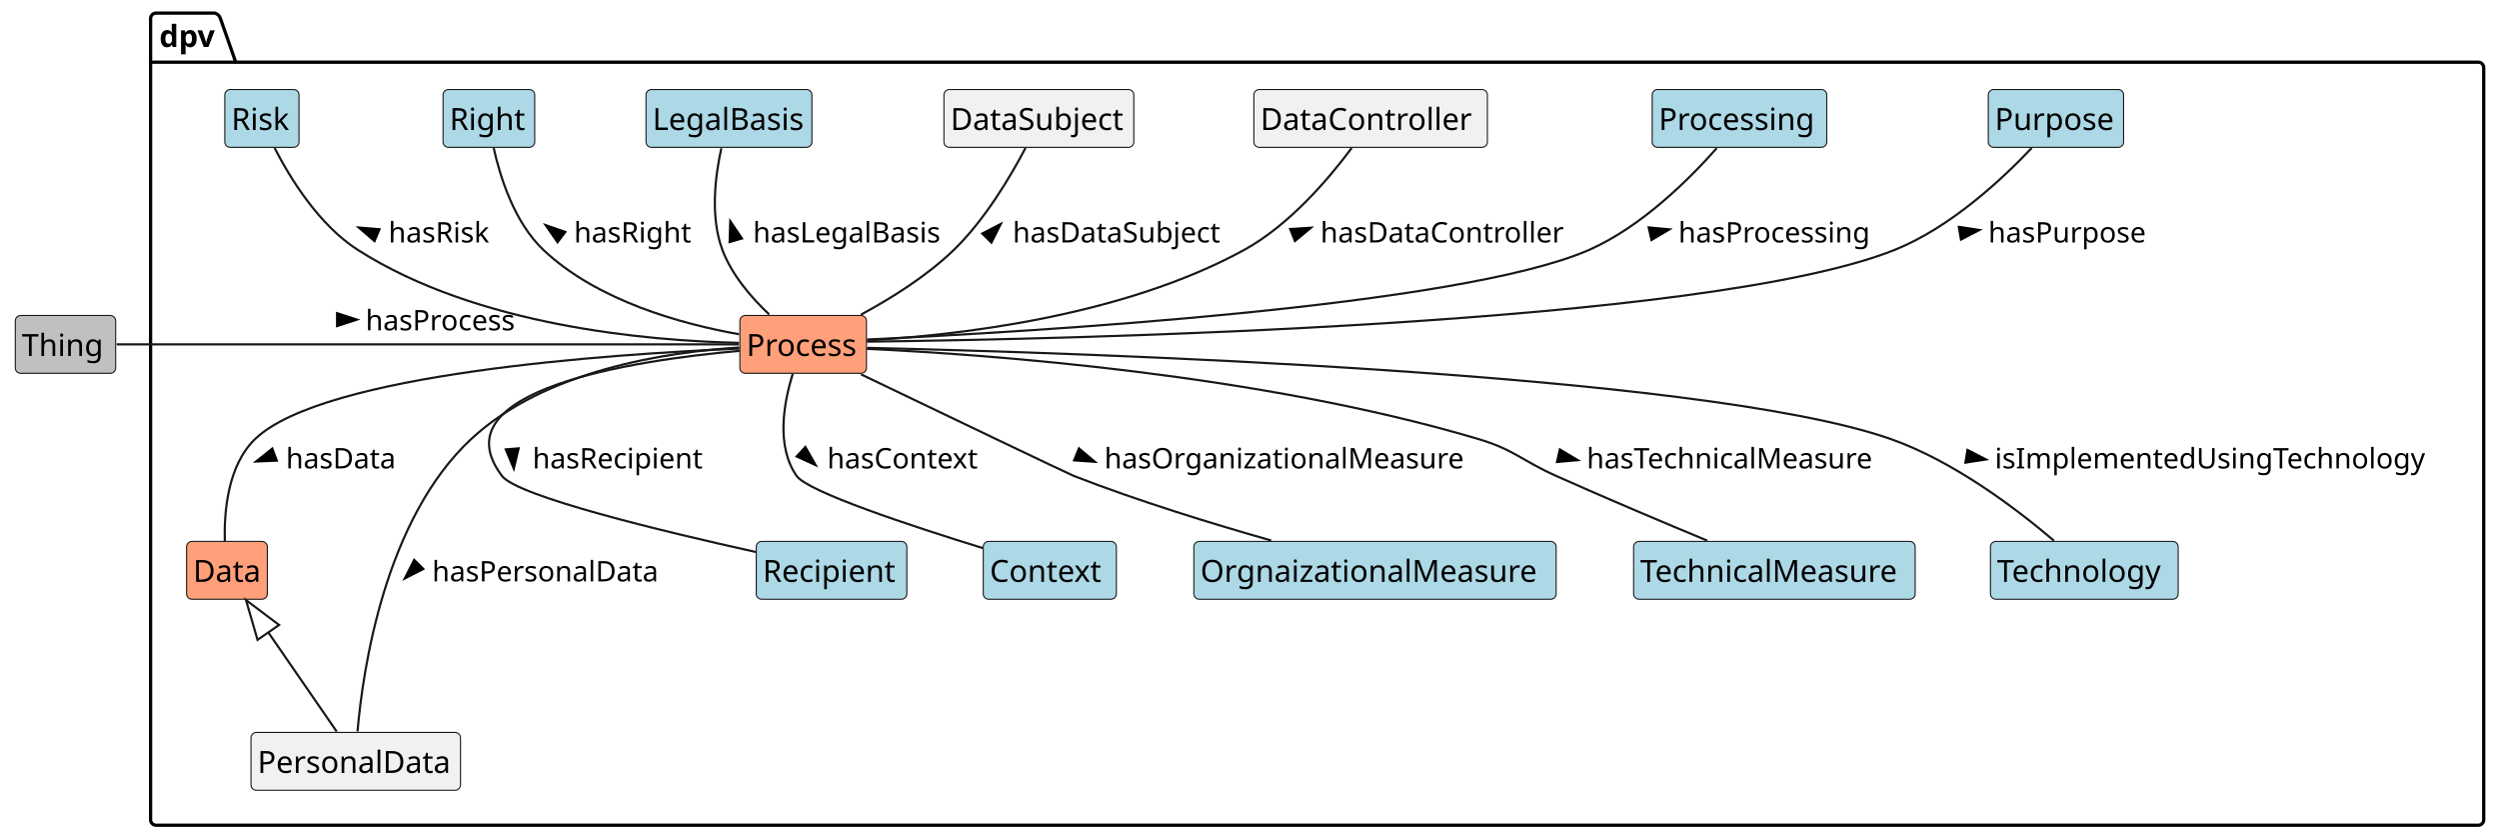
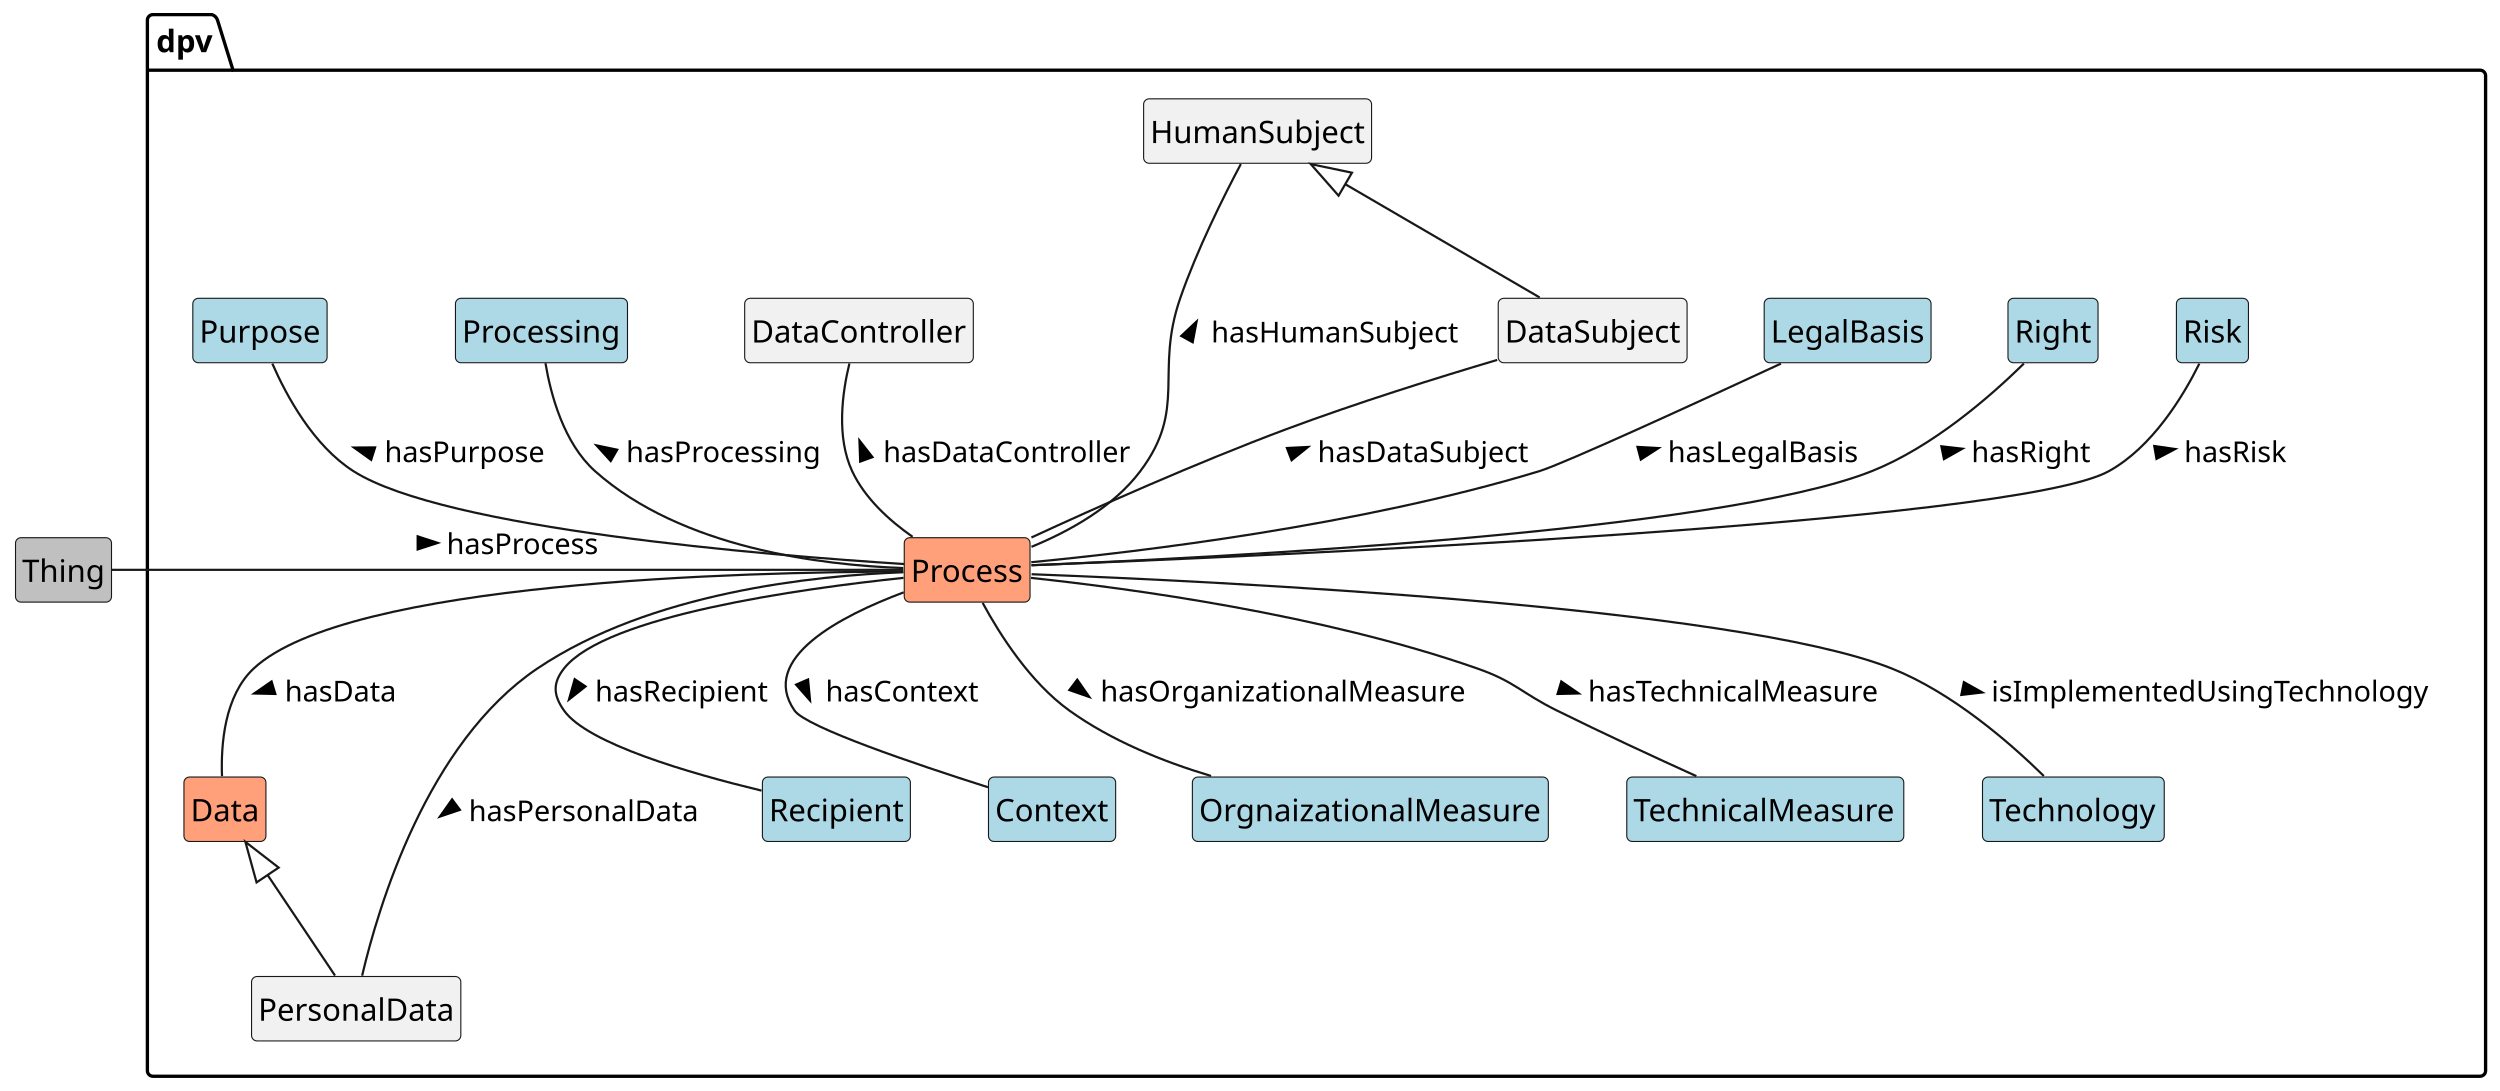
- <svg xmlns="http://www.w3.org/2000/svg" contentStyleType="text/css" height="384px" preserveAspectRatio="none" style="width:1145px;height:384px;background:#FFFFFF;" version="1.1" viewBox="0 0 1145 384" width="1145px" zoomAndPan="magnify">
+ <svg xmlns="http://www.w3.org/2000/svg" contentStyleType="text/css" height="492px" preserveAspectRatio="none" style="width:1128px;height:492px;background:#FFFFFF;" version="1.1" viewBox="0 0 1128 492" width="1128px" zoomAndPan="magnify">
  <defs />
  <g>
    <g id="cluster_dpv">
-       <path d="M71.5,6 L98.5,6 A3.75,3.75 0 0 1 101,8.5 L108,28.488 L1135.5,28.488 A2.5,2.5 0 0 1 1138,30.988 L1138,375.45 A2.5,2.5 0 0 1 1135.5,377.95 L71.5,377.95 A2.5,2.5 0 0 1 69,375.45 L69,8.5 A2.5,2.5 0 0 1 71.5,6 " fill="none" style="stroke:#000000;stroke-width:1.5;" />
-       <line style="stroke:#000000;stroke-width:1.5;" x1="69" x2="108" y1="28.488" y2="28.488" />
-       <text fill="#000000" font-family="sans-serif" font-size="14" font-weight="bold" lengthAdjust="spacing" textLength="26" x="73" y="21.535">dpv</text>
+       <path d="M69,6.602 L95.644,6.602 A3.75,3.75 0 0 1 98.144,9.102 L105.144,31.67 L1119,31.67 A2.5,2.5 0 0 1 1121.5,34.17 L1121.5,483.102 A2.5,2.5 0 0 1 1119,485.602 L69,485.602 A2.5,2.5 0 0 1 66.5,483.102 L66.5,9.102 A2.5,2.5 0 0 1 69,6.602 " fill="none" style="stroke:#000000;stroke-width:1.5;" />
+       <line style="stroke:#000000;stroke-width:1.5;" x1="66.5" x2="105.144" y1="31.67" y2="31.67" />
+       <text fill="#000000" font-family="sans-serif" font-size="14" font-weight="bold" lengthAdjust="spacing" textLength="25.644" x="70.5" y="23.568">dpv</text>
    </g>
    <g id="elem_Process">
-       <rect codeLine="9" fill="#FFA07A" height="26.488" id="Process" rx="2.5" ry="2.5" style="stroke:#181818;stroke-width:0.5;" width="58" x="339" y="144.49" />
-       <text fill="#000000" font-family="sans-serif" font-size="14" lengthAdjust="spacing" textLength="52" x="342" y="163.025">Process</text>
+       <rect codeLine="9" fill="#FFA07A" height="29.068" id="Process" rx="2.5" ry="2.5" style="stroke:#181818;stroke-width:0.5;" width="56.75" x="408" y="242.602" />
+       <text fill="#000000" font-family="sans-serif" font-size="14" lengthAdjust="spacing" textLength="50.75" x="411" y="262.568">Process</text>
    </g>
    <g id="elem_Data">
-       <rect codeLine="10" fill="#FFA07A" height="26.488" id="Data" rx="2.5" ry="2.5" style="stroke:#181818;stroke-width:0.5;" width="37" x="85.5" y="247.97" />
-       <text fill="#000000" font-family="sans-serif" font-size="14" lengthAdjust="spacing" textLength="31" x="88.5" y="266.505">Data</text>
+       <rect codeLine="10" fill="#FFA07A" height="29.068" id="Data" rx="2.5" ry="2.5" style="stroke:#181818;stroke-width:0.5;" width="36.982" x="83" y="350.602" />
+       <text fill="#000000" font-family="sans-serif" font-size="14" lengthAdjust="spacing" textLength="30.982" x="86" y="370.568">Data</text>
    </g>
    <g id="elem_PersonalData">
-       <rect codeLine="11" fill="#F1F1F1" height="26.488" id="PersonalData" rx="2.5" ry="2.5" style="stroke:#181818;stroke-width:0.5;" width="96" x="115" y="335.46" />
-       <text fill="#000000" font-family="sans-serif" font-size="14" lengthAdjust="spacing" textLength="90" x="118" y="353.995">PersonalData</text>
+       <rect codeLine="11" fill="#F1F1F1" height="29.068" id="PersonalData" rx="2.5" ry="2.5" style="stroke:#181818;stroke-width:0.5;" width="94.424" x="113.5" y="440.602" />
+       <text fill="#000000" font-family="sans-serif" font-size="14" lengthAdjust="spacing" textLength="88.424" x="116.5" y="460.568">PersonalData</text>
    </g>
    <g id="elem_Purpose">
-       <rect codeLine="12" fill="#ADD8E6" height="26.488" id="Purpose" rx="2.5" ry="2.5" style="stroke:#181818;stroke-width:0.5;" width="62" x="911" y="41" />
-       <text fill="#000000" font-family="sans-serif" font-size="14" lengthAdjust="spacing" textLength="56" x="914" y="59.535">Purpose</text>
+       <rect codeLine="12" fill="#ADD8E6" height="29.068" id="Purpose" rx="2.5" ry="2.5" style="stroke:#181818;stroke-width:0.5;" width="60.586" x="87" y="134.602" />
+       <text fill="#000000" font-family="sans-serif" font-size="14" lengthAdjust="spacing" textLength="54.586" x="90" y="154.568">Purpose</text>
    </g>
    <g id="elem_DataController">
-       <rect codeLine="13" fill="#F1F1F1" height="26.488" id="DataController" rx="2.5" ry="2.5" style="stroke:#181818;stroke-width:0.5;" width="107" x="574.5" y="41" />
-       <text fill="#000000" font-family="sans-serif" font-size="14" lengthAdjust="spacing" textLength="101" x="577.5" y="59.535">DataController</text>
+       <rect codeLine="13" fill="#F1F1F1" height="29.068" id="DataController" rx="2.5" ry="2.5" style="stroke:#181818;stroke-width:0.5;" width="103.16" x="336" y="134.602" />
+       <text fill="#000000" font-family="sans-serif" font-size="14" lengthAdjust="spacing" textLength="97.16" x="339" y="154.568">DataController</text>
+     </g>
+     <g id="elem_HumanSubject">
+       <rect codeLine="14" fill="#F1F1F1" height="29.068" id="HumanSubject" rx="2.5" ry="2.5" style="stroke:#181818;stroke-width:0.5;" width="102.852" x="516" y="44.602" />
+       <text fill="#000000" font-family="sans-serif" font-size="14" lengthAdjust="spacing" textLength="96.852" x="519" y="64.568">HumanSubject</text>
    </g>
    <g id="elem_DataSubject">
-       <rect codeLine="14" fill="#F1F1F1" height="26.488" id="DataSubject" rx="2.5" ry="2.5" style="stroke:#181818;stroke-width:0.5;" width="87" x="432.5" y="41" />
-       <text fill="#000000" font-family="sans-serif" font-size="14" lengthAdjust="spacing" textLength="81" x="435.5" y="59.535">DataSubject</text>
+       <rect codeLine="15" fill="#F1F1F1" height="29.068" id="DataSubject" rx="2.5" ry="2.5" style="stroke:#181818;stroke-width:0.5;" width="85.212" x="676" y="134.602" />
+       <text fill="#000000" font-family="sans-serif" font-size="14" lengthAdjust="spacing" textLength="79.212" x="679" y="154.568">DataSubject</text>
    </g>
    <g id="elem_Recipient">
-       <rect codeLine="15" fill="#ADD8E6" height="26.488" id="Recipient" rx="2.5" ry="2.5" style="stroke:#181818;stroke-width:0.5;" width="69" x="346.5" y="247.97" />
-       <text fill="#000000" font-family="sans-serif" font-size="14" lengthAdjust="spacing" textLength="63" x="349.5" y="266.505">Recipient</text>
+       <rect codeLine="16" fill="#ADD8E6" height="29.068" id="Recipient" rx="2.5" ry="2.5" style="stroke:#181818;stroke-width:0.5;" width="66.76" x="344" y="350.602" />
+       <text fill="#000000" font-family="sans-serif" font-size="14" lengthAdjust="spacing" textLength="60.76" x="347" y="370.568">Recipient</text>
    </g>
    <g id="elem_Context">
-       <rect codeLine="16" fill="#ADD8E6" height="26.488" id="Context" rx="2.5" ry="2.5" style="stroke:#181818;stroke-width:0.5;" width="61" x="450.5" y="247.97" />
-       <text fill="#000000" font-family="sans-serif" font-size="14" lengthAdjust="spacing" textLength="55" x="453.5" y="266.505">Context</text>
+       <rect codeLine="17" fill="#ADD8E6" height="29.068" id="Context" rx="2.5" ry="2.5" style="stroke:#181818;stroke-width:0.5;" width="57.38" x="446" y="350.602" />
+       <text fill="#000000" font-family="sans-serif" font-size="14" lengthAdjust="spacing" textLength="51.38" x="449" y="370.568">Context</text>
    </g>
    <g id="elem_Risk">
-       <rect codeLine="17" fill="#ADD8E6" height="26.488" id="Risk" rx="2.5" ry="2.5" style="stroke:#181818;stroke-width:0.5;" width="34" x="103" y="41" />
-       <text fill="#000000" font-family="sans-serif" font-size="14" lengthAdjust="spacing" textLength="28" x="106" y="59.535">Risk</text>
+       <rect codeLine="18" fill="#ADD8E6" height="29.068" id="Risk" rx="2.5" ry="2.5" style="stroke:#181818;stroke-width:0.5;" width="32.502" x="982" y="134.602" />
+       <text fill="#000000" font-family="sans-serif" font-size="14" lengthAdjust="spacing" textLength="26.502" x="985" y="154.568">Risk</text>
    </g>
    <g id="elem_OrgnaizationalMeasure">
-       <rect codeLine="18" fill="#ADD8E6" height="26.488" id="OrgnaizationalMeasure" rx="2.5" ry="2.5" style="stroke:#181818;stroke-width:0.5;" width="166" x="547" y="247.97" />
-       <text fill="#000000" font-family="sans-serif" font-size="14" lengthAdjust="spacing" textLength="160" x="550" y="266.505">OrgnaizationalMeasure</text>
+       <rect codeLine="19" fill="#ADD8E6" height="29.068" id="OrgnaizationalMeasure" rx="2.5" ry="2.5" style="stroke:#181818;stroke-width:0.5;" width="160.615" x="538" y="350.602" />
+       <text fill="#000000" font-family="sans-serif" font-size="14" lengthAdjust="spacing" textLength="154.615" x="541" y="370.568">OrgnaizationalMeasure</text>
    </g>
    <g id="elem_TechnicalMeasure">
-       <rect codeLine="19" fill="#ADD8E6" height="26.488" id="TechnicalMeasure" rx="2.5" ry="2.5" style="stroke:#181818;stroke-width:0.5;" width="129" x="748.5" y="247.97" />
-       <text fill="#000000" font-family="sans-serif" font-size="14" lengthAdjust="spacing" textLength="123" x="751.5" y="266.505">TechnicalMeasure</text>
+       <rect codeLine="20" fill="#ADD8E6" height="29.068" id="TechnicalMeasure" rx="2.5" ry="2.5" style="stroke:#181818;stroke-width:0.5;" width="124.986" x="734" y="350.602" />
+       <text fill="#000000" font-family="sans-serif" font-size="14" lengthAdjust="spacing" textLength="118.986" x="737" y="370.568">TechnicalMeasure</text>
    </g>
    <g id="elem_Right">
-       <rect codeLine="20" fill="#ADD8E6" height="26.488" id="Right" rx="2.5" ry="2.5" style="stroke:#181818;stroke-width:0.5;" width="42" x="203" y="41" />
-       <text fill="#000000" font-family="sans-serif" font-size="14" lengthAdjust="spacing" textLength="36" x="206" y="59.535">Right</text>
+       <rect codeLine="21" fill="#ADD8E6" height="29.068" id="Right" rx="2.5" ry="2.5" style="stroke:#181818;stroke-width:0.5;" width="40.636" x="906" y="134.602" />
+       <text fill="#000000" font-family="sans-serif" font-size="14" lengthAdjust="spacing" textLength="34.636" x="909" y="154.568">Right</text>
    </g>
    <g id="elem_LegalBasis">
-       <rect codeLine="21" fill="#ADD8E6" height="26.488" id="LegalBasis" rx="2.5" ry="2.5" style="stroke:#181818;stroke-width:0.5;" width="76" x="296" y="41" />
-       <text fill="#000000" font-family="sans-serif" font-size="14" lengthAdjust="spacing" textLength="70" x="299" y="59.535">LegalBasis</text>
+       <rect codeLine="22" fill="#ADD8E6" height="29.068" id="LegalBasis" rx="2.5" ry="2.5" style="stroke:#181818;stroke-width:0.5;" width="75.286" x="796" y="134.602" />
+       <text fill="#000000" font-family="sans-serif" font-size="14" lengthAdjust="spacing" textLength="69.286" x="799" y="154.568">LegalBasis</text>
    </g>
    <g id="elem_Processing">
-       <rect codeLine="22" fill="#ADD8E6" height="26.488" id="Processing" rx="2.5" ry="2.5" style="stroke:#181818;stroke-width:0.5;" width="80" x="757" y="41" />
-       <text fill="#000000" font-family="sans-serif" font-size="14" lengthAdjust="spacing" textLength="74" x="760" y="59.535">Processing</text>
+       <rect codeLine="23" fill="#ADD8E6" height="29.068" id="Processing" rx="2.5" ry="2.5" style="stroke:#181818;stroke-width:0.5;" width="77.624" x="205.5" y="134.602" />
+       <text fill="#000000" font-family="sans-serif" font-size="14" lengthAdjust="spacing" textLength="71.624" x="208.5" y="154.568">Processing</text>
    </g>
    <g id="elem_Technology">
-       <rect codeLine="23" fill="#ADD8E6" height="26.488" id="Technology" rx="2.5" ry="2.5" style="stroke:#181818;stroke-width:0.5;" width="86" x="912" y="247.97" />
-       <text fill="#000000" font-family="sans-serif" font-size="14" lengthAdjust="spacing" textLength="80" x="915" y="266.505">Technology</text>
+       <rect codeLine="24" fill="#ADD8E6" height="29.068" id="Technology" rx="2.5" ry="2.5" style="stroke:#181818;stroke-width:0.5;" width="82.006" x="894.5" y="350.602" />
+       <text fill="#000000" font-family="sans-serif" font-size="14" lengthAdjust="spacing" textLength="76.006" x="897.5" y="370.568">Technology</text>
    </g>
    <g id="elem_Thing">
-       <rect codeLine="4" fill="#C0C0C0" height="26.488" id="Thing" rx="2.5" ry="2.5" style="stroke:#181818;stroke-width:0.5;" width="46" x="7" y="144.49" />
-       <text fill="#000000" font-family="sans-serif" font-size="14" lengthAdjust="spacing" textLength="40" x="10" y="163.025">Thing</text>
+       <rect codeLine="4" fill="#C0C0C0" height="29.068" id="Thing" rx="2.5" ry="2.5" style="stroke:#181818;stroke-width:0.5;" width="43.31" x="7" y="242.602" />
+       <text fill="#000000" font-family="sans-serif" font-size="14" lengthAdjust="spacing" textLength="37.31" x="10" y="262.568">Thing</text>
    </g>
    <g id="link_Thing_Process">
-       <path codeLine="5" d="M53.5,157.73 C113.53,157.73 272.45,157.73 338.53,157.73 " fill="none" id="Thing-Process" style="stroke:#181818;stroke-width:1.0;" />
-       <polygon fill="#000000" points="163.5,146.385,154.455,143.446,154.455,149.324,163.5,146.385" style="stroke:#000000;stroke-width:1.0;" />
-       <text fill="#000000" font-family="sans-serif" font-size="13" lengthAdjust="spacing" textLength="70" x="167.5" y="151.298">hasProcess</text>
+       <path codeLine="5" d="M50.44,257.102 C119.13,257.102 330.1,257.102 407.58,257.102 " fill="none" id="Thing-Process" style="stroke:#181818;stroke-width:1.0;" />
+       <polygon fill="#000000" points="197.5,244.955,188.455,242.016,188.455,247.894,197.5,244.955" style="stroke:#000000;stroke-width:1.0;" />
+       <text fill="#000000" font-family="sans-serif" font-size="13" lengthAdjust="spacing" textLength="68.679" x="201.5" y="249.999">hasProcess</text>
    </g>
    <g id="link_Data_PersonalData">
-       <path codeLine="25" d="M122.932,289.646 C134.082,305.806 143.09,318.85 154.26,335.04 " fill="none" id="Data-backto-PersonalData" style="stroke:#181818;stroke-width:1.0;" />
-       <polygon fill="none" points="112.71,274.83,117.994,293.053,127.871,286.238,112.71,274.83" style="stroke:#181818;stroke-width:1.0;" />
+       <path codeLine="26" d="M120.742,394.804 C131.762,411.244 140.07,423.642 151.15,440.162 " fill="none" id="Data-backto-PersonalData" style="stroke:#181818;stroke-width:1.0;" />
+       <polygon fill="none" points="110.72,379.852,115.758,398.144,125.726,391.463,110.72,379.852" style="stroke:#181818;stroke-width:1.0;" />
+     </g>
+     <g id="link_HumanSubject_DataSubject">
+       <path codeLine="27" d="M606.981,83.107 C635.251,99.587 666.46,117.772 694.69,134.222 " fill="none" id="HumanSubject-backto-DataSubject" style="stroke:#181818;stroke-width:1.0;" />
+       <polygon fill="none" points="591.43,74.042,603.959,88.291,610.002,77.924,591.43,74.042" style="stroke:#181818;stroke-width:1.0;" />
    </g>
    <g id="link_Purpose_Process">
-       <path codeLine="27" d="M930.88,67.8 C917.52,81.93 893.68,104.24 868,114.49 C781.53,148.99 490.88,155.33 397.3,156.48 " fill="none" id="Purpose-Process" style="stroke:#181818;stroke-width:1.0;" />
-       <polygon fill="#000000" points="906.932,105.326,897.528,103.909,898.491,109.708,906.932,105.326" style="stroke:#000000;stroke-width:1.0;" />
-       <text fill="#000000" font-family="sans-serif" font-size="13" lengthAdjust="spacing" textLength="72" x="911" y="111.058">hasPurpose</text>
+       <path codeLine="29" d="M122.87,164.052 C129.27,178.672 141.42,201.082 159.5,212.602 C200.45,238.702 345.8,250.542 407.96,254.492 " fill="none" id="Purpose-Process" style="stroke:#181818;stroke-width:1.0;" />
+       <polygon fill="#000000" points="159.734,201.943,167.467,207.48,169.244,201.877,159.734,201.943" style="stroke:#000000;stroke-width:1.0;" />
+       <text fill="#000000" font-family="sans-serif" font-size="13" lengthAdjust="spacing" textLength="72.241" x="173.5" y="208.499">hasPurpose</text>
    </g>
    <g id="link_Processing_Process">
-       <path codeLine="28" d="M786.54,67.91 C774.15,81.91 752.15,103.9 728,114.49 C668.71,140.48 472.18,151.98 397.31,155.49 " fill="none" id="Processing-Process" style="stroke:#181818;stroke-width:1.0;" />
-       <polygon fill="#000000" points="764.878,105.048,755.408,104.166,756.699,109.9,764.878,105.048" style="stroke:#000000;stroke-width:1.0;" />
-       <text fill="#000000" font-family="sans-serif" font-size="13" lengthAdjust="spacing" textLength="90" x="769" y="111.058">hasProcessing</text>
+       <path codeLine="30" d="M246.11,163.862 C248.5,178.092 254.37,199.982 268.5,212.602 C307.5,247.412 370.8,255.022 407.55,256.302 " fill="none" id="Processing-Process" style="stroke:#181818;stroke-width:1.0;" />
+       <polygon fill="#000000" points="269.161,200.97,275.55,208.015,278.471,202.915,269.161,200.97" style="stroke:#000000;stroke-width:1.0;" />
+       <text fill="#000000" font-family="sans-serif" font-size="13" lengthAdjust="spacing" textLength="88.062" x="282.5" y="208.499">hasProcessing</text>
    </g>
    <g id="link_DataController_Process">
-       <path codeLine="29" d="M619.31,67.8 C609.12,81.5 590.96,103.01 570,114.49 C514.07,145.12 438.26,153.58 397.25,155.89 " fill="none" id="DataController-Process" style="stroke:#181818;stroke-width:1.0;" />
-       <polygon fill="#000000" points="600.648,104.302,591.156,104.905,593.324,110.369,600.648,104.302" style="stroke:#000000;stroke-width:1.0;" />
-       <text fill="#000000" font-family="sans-serif" font-size="13" lengthAdjust="spacing" textLength="114" x="605" y="111.058">hasDataController</text>
+       <path codeLine="31" d="M383.26,163.982 C380.04,177.142 377.28,197.152 384.5,212.602 C390.23,224.862 401.3,234.892 411.77,242.212 " fill="none" id="DataController-Process" style="stroke:#181818;stroke-width:1.0;" />
+       <polygon fill="#000000" points="387.788,198.757,388.124,208.262,393.646,206.249,387.788,198.757" style="stroke:#000000;stroke-width:1.0;" />
+       <text fill="#000000" font-family="sans-serif" font-size="13" lengthAdjust="spacing" textLength="111.774" x="398.5" y="208.499">hasDataController</text>
    </g>
    <g id="link_DataSubject_Process">
-       <path codeLine="30" d="M469.89,67.73 C463.15,80.57 451.34,100.61 437,114.49 C424.58,126.5 408.17,136.72 394.47,144.1 " fill="none" id="DataSubject-Process" style="stroke:#181818;stroke-width:1.0;" />
-       <polygon fill="#000000" points="458.513,102.588,450.067,106.958,454.249,111.088,458.513,102.588" style="stroke:#000000;stroke-width:1.0;" />
-       <text fill="#000000" font-family="sans-serif" font-size="13" lengthAdjust="spacing" textLength="97" x="464" y="111.058">hasDataSubject</text>
+       <path codeLine="32" d="M675.53,162.392 C648.09,170.542 611.92,181.872 580.5,193.602 C539.91,208.762 494.19,229.202 465.37,242.512 " fill="none" id="DataSubject-Process" style="stroke:#181818;stroke-width:1.0;" />
+       <polygon fill="#000000" points="590.172,201.674,580.673,202.15,582.767,207.642,590.172,201.674" style="stroke:#000000;stroke-width:1.0;" />
+       <text fill="#000000" font-family="sans-serif" font-size="13" lengthAdjust="spacing" textLength="95.108" x="594.5" y="208.499">hasDataSubject</text>
+     </g>
+     <g id="link_HumanSubject_Process">
+       <path codeLine="33" d="M559.87,74.012 C552.07,88.702 540.07,112.722 532.5,134.602 C520.87,168.222 535.87,184.162 514.5,212.602 C502.3,228.842 482.16,239.852 465.4,246.732 " fill="none" id="HumanSubject-Process" style="stroke:#181818;stroke-width:1.0;" />
+       <polygon fill="#000000" points="539.899,145.068,532.981,151.594,538.137,154.414,539.899,145.068" style="stroke:#000000;stroke-width:1.0;" />
+       <text fill="#000000" font-family="sans-serif" font-size="13" lengthAdjust="spacing" textLength="111.488" x="546.5" y="154.499">hasHumanSubject</text>
    </g>
    <g id="link_LegalBasis_Process">
-       <path codeLine="31" d="M330.5,67.94 C327.76,80.26 325.27,99.25 331,114.49 C335.32,125.98 344.35,136.4 352.41,144.01 " fill="none" id="LegalBasis-Process" style="stroke:#181818;stroke-width:1.0;" />
-       <polygon fill="#000000" points="334.616,101.341,334.296,110.846,339.944,109.219,334.616,101.341" style="stroke:#000000;stroke-width:1.0;" />
-       <text fill="#000000" font-family="sans-serif" font-size="13" lengthAdjust="spacing" textLength="87" x="345" y="111.058">hasLegalBasis</text>
+       <path codeLine="34" d="M803.56,164.052 C766.12,181.432 705.54,209.252 694.5,212.602 C613.44,237.212 513.56,249.052 465.3,253.662 " fill="none" id="LegalBasis-Process" style="stroke:#181818;stroke-width:1.0;" />
+       <polygon fill="#000000" points="748.333,202.175,738.837,201.65,740.342,207.332,748.333,202.175" style="stroke:#000000;stroke-width:1.0;" />
+       <text fill="#000000" font-family="sans-serif" font-size="13" lengthAdjust="spacing" textLength="85.891" x="752.5" y="208.499">hasLegalBasis</text>
    </g>
    <g id="link_Right_Process">
-       <path codeLine="32" d="M226.21,67.83 C229.17,81.14 235.68,101.92 249,114.49 C273.72,137.8 312.13,148.37 338.59,153.08 " fill="none" id="Right-Process" style="stroke:#181818;stroke-width:1.0;" />
-       <polygon fill="#000000" points="250.017,103.123,255.446,110.931,258.999,106.249,250.017,103.123" style="stroke:#000000;stroke-width:1.0;" />
-       <text fill="#000000" font-family="sans-serif" font-size="13" lengthAdjust="spacing" textLength="55" x="263" y="111.058">hasRight</text>
+       <path codeLine="35" d="M913.18,164.042 C898.07,178.872 871.94,201.682 844.5,212.602 C775.25,240.162 546.62,251.732 465.42,255.032 " fill="none" id="Right-Process" style="stroke:#181818;stroke-width:1.0;" />
+       <polygon fill="#000000" points="885.4,202.459,875.951,201.381,877.121,207.141,885.4,202.459" style="stroke:#000000;stroke-width:1.0;" />
+       <text fill="#000000" font-family="sans-serif" font-size="13" lengthAdjust="spacing" textLength="53.716" x="889.5" y="208.499">hasRight</text>
    </g>
    <g id="link_Risk_Process">
-       <path codeLine="33" d="M125.84,67.82 C132.89,81.53 146.07,103.04 164,114.49 C218.57,149.32 296.57,156.09 338.55,157.02 " fill="none" id="Risk-Process" style="stroke:#181818;stroke-width:1.0;" />
-       <polygon fill="#000000" points="164.389,104.212,171.594,110.42,173.867,104.999,164.389,104.212" style="stroke:#000000;stroke-width:1.0;" />
-       <text fill="#000000" font-family="sans-serif" font-size="13" lengthAdjust="spacing" textLength="49" x="178" y="111.058">hasRisk</text>
+       <path codeLine="36" d="M992.34,164.072 C984.96,178.932 971.1,201.762 951.5,212.602 C908.85,236.182 567.7,251.072 465.4,255.032 " fill="none" id="Risk-Process" style="stroke:#181818;stroke-width:1.0;" />
+       <polygon fill="#000000" points="981.427,202.605,972.014,201.247,973.014,207.039,981.427,202.605" style="stroke:#000000;stroke-width:1.0;" />
+       <text fill="#000000" font-family="sans-serif" font-size="13" lengthAdjust="spacing" textLength="46.163" x="985.5" y="208.499">hasRisk</text>
    </g>
    <g id="link_Process_PersonalData">
-       <path codeLine="34" d="M338.73,159.16 C304.99,161.22 249.84,169.6 216,200.97 C176.28,237.8 166.27,306.65 163.8,335 " fill="none" id="Process-PersonalData" style="stroke:#181818;stroke-width:1.0;" />
-       <polygon fill="#000000" points="185.474,264.92,193.936,260.58,189.769,256.435,185.474,264.92" style="stroke:#000000;stroke-width:1.0;" />
-       <text fill="#000000" font-family="sans-serif" font-size="13" lengthAdjust="spacing" textLength="104" x="198" y="266.288">hasPersonalData</text>
+       <path codeLine="37" d="M407.64,258.202 C367.35,259.672 293.47,267.302 242.5,301.602 C192.62,335.172 170.63,409.362 163.39,440.222 " fill="none" id="Process-PersonalData" style="stroke:#181818;stroke-width:1.0;" />
+       <polygon fill="#000000" points="198.491,368.443,207.5,365.394,203.987,360.681,198.491,368.443" style="stroke:#000000;stroke-width:1.0;" />
+       <text fill="#000000" font-family="sans-serif" font-size="13" lengthAdjust="spacing" textLength="103.662" x="211.5" y="370.499">hasPersonalData</text>
    </g>
    <g id="link_Process_Data">
-       <path codeLine="35" d="M338.72,159.66 C279.5,162.17 148.45,171.04 117,200.97 C104.34,213.03 102.63,234.36 103,247.87 " fill="none" id="Process-Data" style="stroke:#181818;stroke-width:1.0;" />
-       <polygon fill="#000000" points="117.317,211.378,126.819,210.96,124.758,205.455,117.317,211.378" style="stroke:#000000;stroke-width:1.0;" />
-       <text fill="#000000" font-family="sans-serif" font-size="13" lengthAdjust="spacing" textLength="51" x="131" y="214.538">hasData</text>
+       <path codeLine="38" d="M407.51,257.902 C336.52,258.032 156.65,262.332 114.5,301.602 C101.28,313.912 99.63,335.892 100.17,350.222 " fill="none" id="Process-Data" style="stroke:#181818;stroke-width:1.0;" />
+       <polygon fill="#000000" points="114.711,312.893,124.22,313.106,122.529,307.477,114.711,312.893" style="stroke:#000000;stroke-width:1.0;" />
+       <text fill="#000000" font-family="sans-serif" font-size="13" lengthAdjust="spacing" textLength="50.323" x="128.5" y="316.499">hasData</text>
    </g>
    <g id="link_Process_Recipient">
-       <path codeLine="36" d="M338.86,160.68 C290.1,165.06 200.14,178.61 230,217.97 C237.14,227.38 303.96,243.44 346.28,252.81 " fill="none" id="Process-Recipient" style="stroke:#181818;stroke-width:1.0;" />
-       <polygon fill="#000000" points="235.401,214.609,237.605,205.357,231.746,205.829,235.401,214.609" style="stroke:#000000;stroke-width:1.0;" />
-       <text fill="#000000" font-family="sans-serif" font-size="13" lengthAdjust="spacing" textLength="80" x="244" y="214.538">hasRecipient</text>
+       <path codeLine="39" d="M407.69,260.722 C361.28,265.602 273.27,277.822 254.5,301.602 C249.27,308.232 249.62,313.702 254.5,320.602 C265.03,335.492 310.96,348.852 343.61,356.732 " fill="none" id="Process-Recipient" style="stroke:#181818;stroke-width:1.0;" />
+       <polygon fill="#000000" points="256.724,315.614,264.19,309.722,259.301,306.459,256.724,315.614" style="stroke:#000000;stroke-width:1.0;" />
+       <text fill="#000000" font-family="sans-serif" font-size="13" lengthAdjust="spacing" textLength="77.974" x="268.5" y="316.499">hasRecipient</text>
    </g>
    <g id="link_Process_TechnicalMeasure">
-       <path codeLine="37" d="M397.16,159.76 C452.71,162.37 577.08,171.32 677,200.97 C693.96,206.01 696.85,210.75 713,217.97 C736.06,228.28 762.37,239.37 782.22,247.6 " fill="none" id="Process-TechnicalMeasure" style="stroke:#181818;stroke-width:1.0;" />
-       <polygon fill="#000000" points="722.875,210.737,714.71,205.86,713.403,211.591,722.875,210.737" style="stroke:#000000;stroke-width:1.0;" />
-       <text fill="#000000" font-family="sans-serif" font-size="13" lengthAdjust="spacing" textLength="134" x="727" y="214.538">hasTechnicalMeasure</text>
+       <path codeLine="40" d="M465.18,260.752 C509.41,265.442 596.49,277.132 666.5,301.602 C683.58,307.572 686.29,312.582 702.5,320.602 C723.29,330.892 747,341.852 765.4,350.202 " fill="none" id="Process-TechnicalMeasure" style="stroke:#181818;stroke-width:1.0;" />
+       <polygon fill="#000000" points="712.292,312.883,704.462,307.483,702.784,313.116,712.292,312.883" style="stroke:#000000;stroke-width:1.0;" />
+       <text fill="#000000" font-family="sans-serif" font-size="13" lengthAdjust="spacing" textLength="132.041" x="716.5" y="316.499">hasTechnicalMeasure</text>
    </g>
    <g id="link_Process_OrgnaizationalMeasure">
-       <path codeLine="38" d="M394.53,171.47 C430.21,188.59 489.52,217.01 492,217.97 C521.53,229.48 555.58,239.93 582.46,247.55 " fill="none" id="Process-OrgnaizationalMeasure" style="stroke:#181818;stroke-width:1.0;" />
-       <polygon fill="#000000" points="501.635,211.501,494.353,205.383,492.148,210.832,501.635,211.501" style="stroke:#000000;stroke-width:1.0;" />
-       <text fill="#000000" font-family="sans-serif" font-size="13" lengthAdjust="spacing" textLength="166" x="506" y="214.538">hasOrganizationalMeasure</text>
+       <path codeLine="41" d="M443.38,272.042 C451.06,286.222 464.77,307.872 482.5,320.602 C501.32,334.122 524.54,343.572 546.43,350.122 " fill="none" id="Process-OrgnaizationalMeasure" style="stroke:#181818;stroke-width:1.0;" />
+       <polygon fill="#000000" points="491.485,314.475,486.051,306.67,482.501,311.355,491.485,314.475" style="stroke:#000000;stroke-width:1.0;" />
+       <text fill="#000000" font-family="sans-serif" font-size="13" lengthAdjust="spacing" textLength="165.126" x="496.5" y="316.499">hasOrganizationalMeasure</text>
    </g>
    <g id="link_Process_Context">
-       <path codeLine="39" d="M363.21,171.3 C359.17,184.21 355.43,204.31 365,217.97 C370.12,225.28 417.65,240.95 450.25,251.02 " fill="none" id="Process-Context" style="stroke:#181818;stroke-width:1.0;" />
-       <polygon fill="#000000" points="373.687,213.002,369.002,204.726,365.032,209.06,373.687,213.002" style="stroke:#000000;stroke-width:1.0;" />
-       <text fill="#000000" font-family="sans-serif" font-size="13" lengthAdjust="spacing" textLength="72" x="379" y="214.538">hasContext</text>
+       <path codeLine="42" d="M407.76,267.262 C379.31,277.912 342.19,297.072 358.5,320.602 C363.71,328.112 413.15,344.832 445.79,355.212 " fill="none" id="Process-Context" style="stroke:#181818;stroke-width:1.0;" />
+       <polygon fill="#000000" points="365.484,316.044,364.592,306.576,359.197,308.909,365.484,316.044" style="stroke:#000000;stroke-width:1.0;" />
+       <text fill="#000000" font-family="sans-serif" font-size="13" lengthAdjust="spacing" textLength="69.264" x="372.5" y="316.499">hasContext</text>
    </g>
    <g id="link_Process_Technology">
-       <path codeLine="40" d="M397.39,159.31 C490.59,161.45 778.55,170.44 866,200.97 C895.44,211.25 924.57,233.56 941.12,247.67 " fill="none" id="Process-Technology" style="stroke:#181818;stroke-width:1.0;" />
-       <polygon fill="#000000" points="909.935,210.427,901.479,206.076,900.536,211.877,909.935,210.427" style="stroke:#000000;stroke-width:1.0;" />
-       <text fill="#000000" font-family="sans-serif" font-size="13" lengthAdjust="spacing" textLength="202" x="914" y="214.538">isImplementedUsingTechnology</text>
+       <path codeLine="43" d="M465.47,259.092 C547.92,262.232 782.54,273.462 853.5,301.602 C880.95,312.492 907.08,335.312 922.19,350.152 " fill="none" id="Process-Technology" style="stroke:#181818;stroke-width:1.0;" />
+       <polygon fill="#000000" points="894.404,312.433,886.108,307.782,884.958,313.546,894.404,312.433" style="stroke:#000000;stroke-width:1.0;" />
+       <text fill="#000000" font-family="sans-serif" font-size="13" lengthAdjust="spacing" textLength="198.055" x="898.5" y="316.499">isImplementedUsingTechnology</text>
    </g>
  </g>
</svg>
